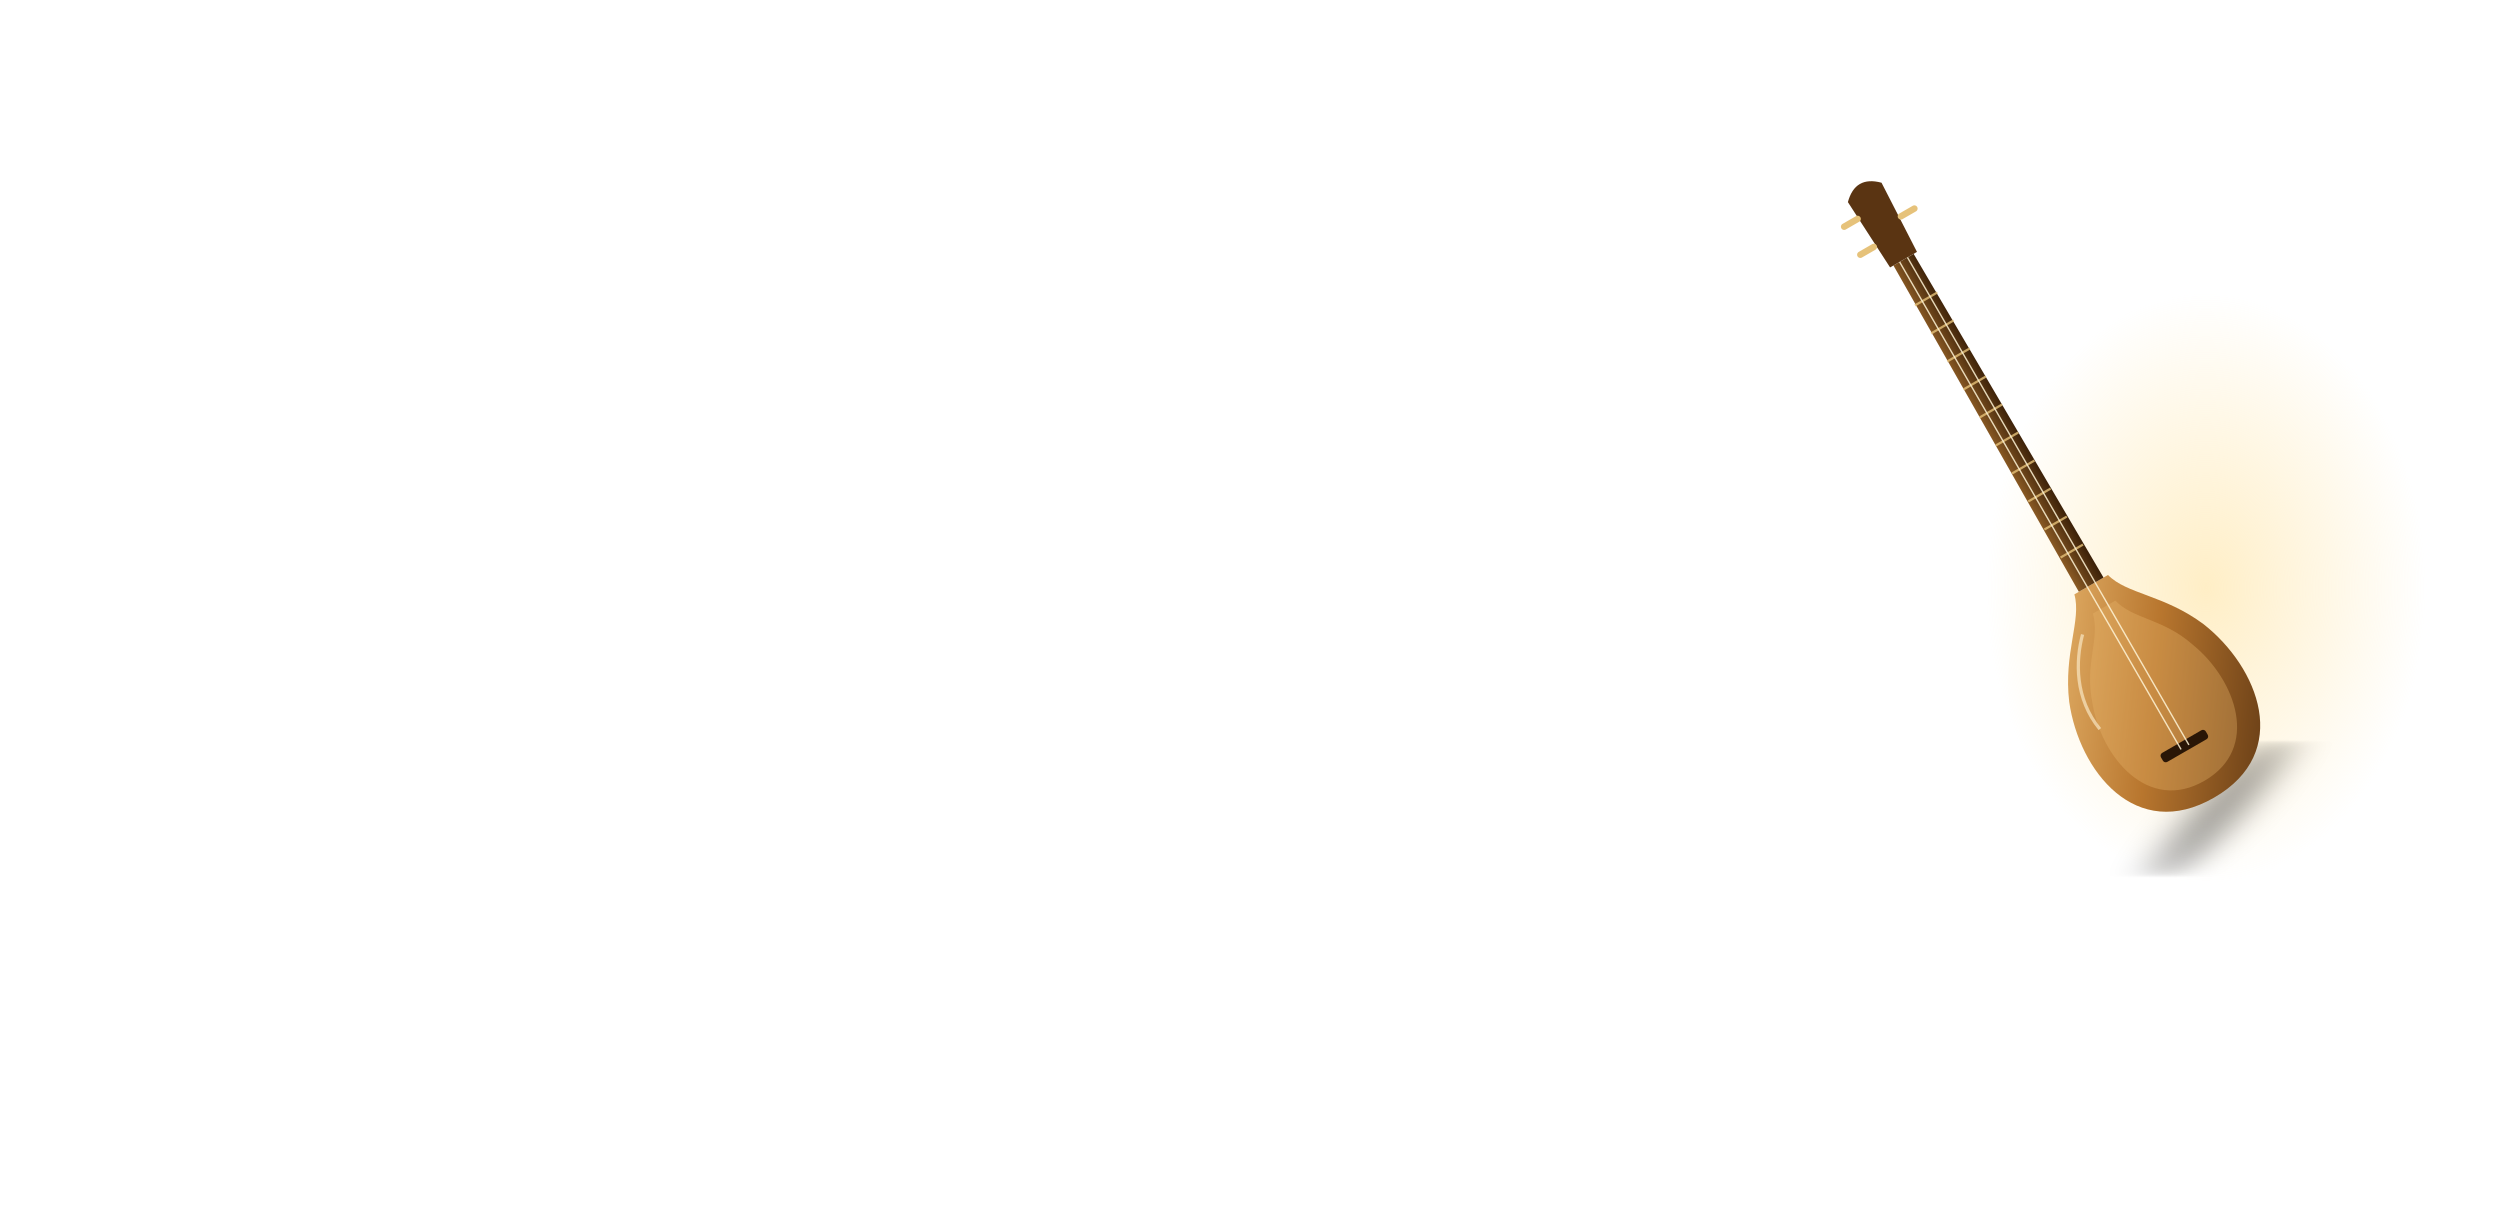
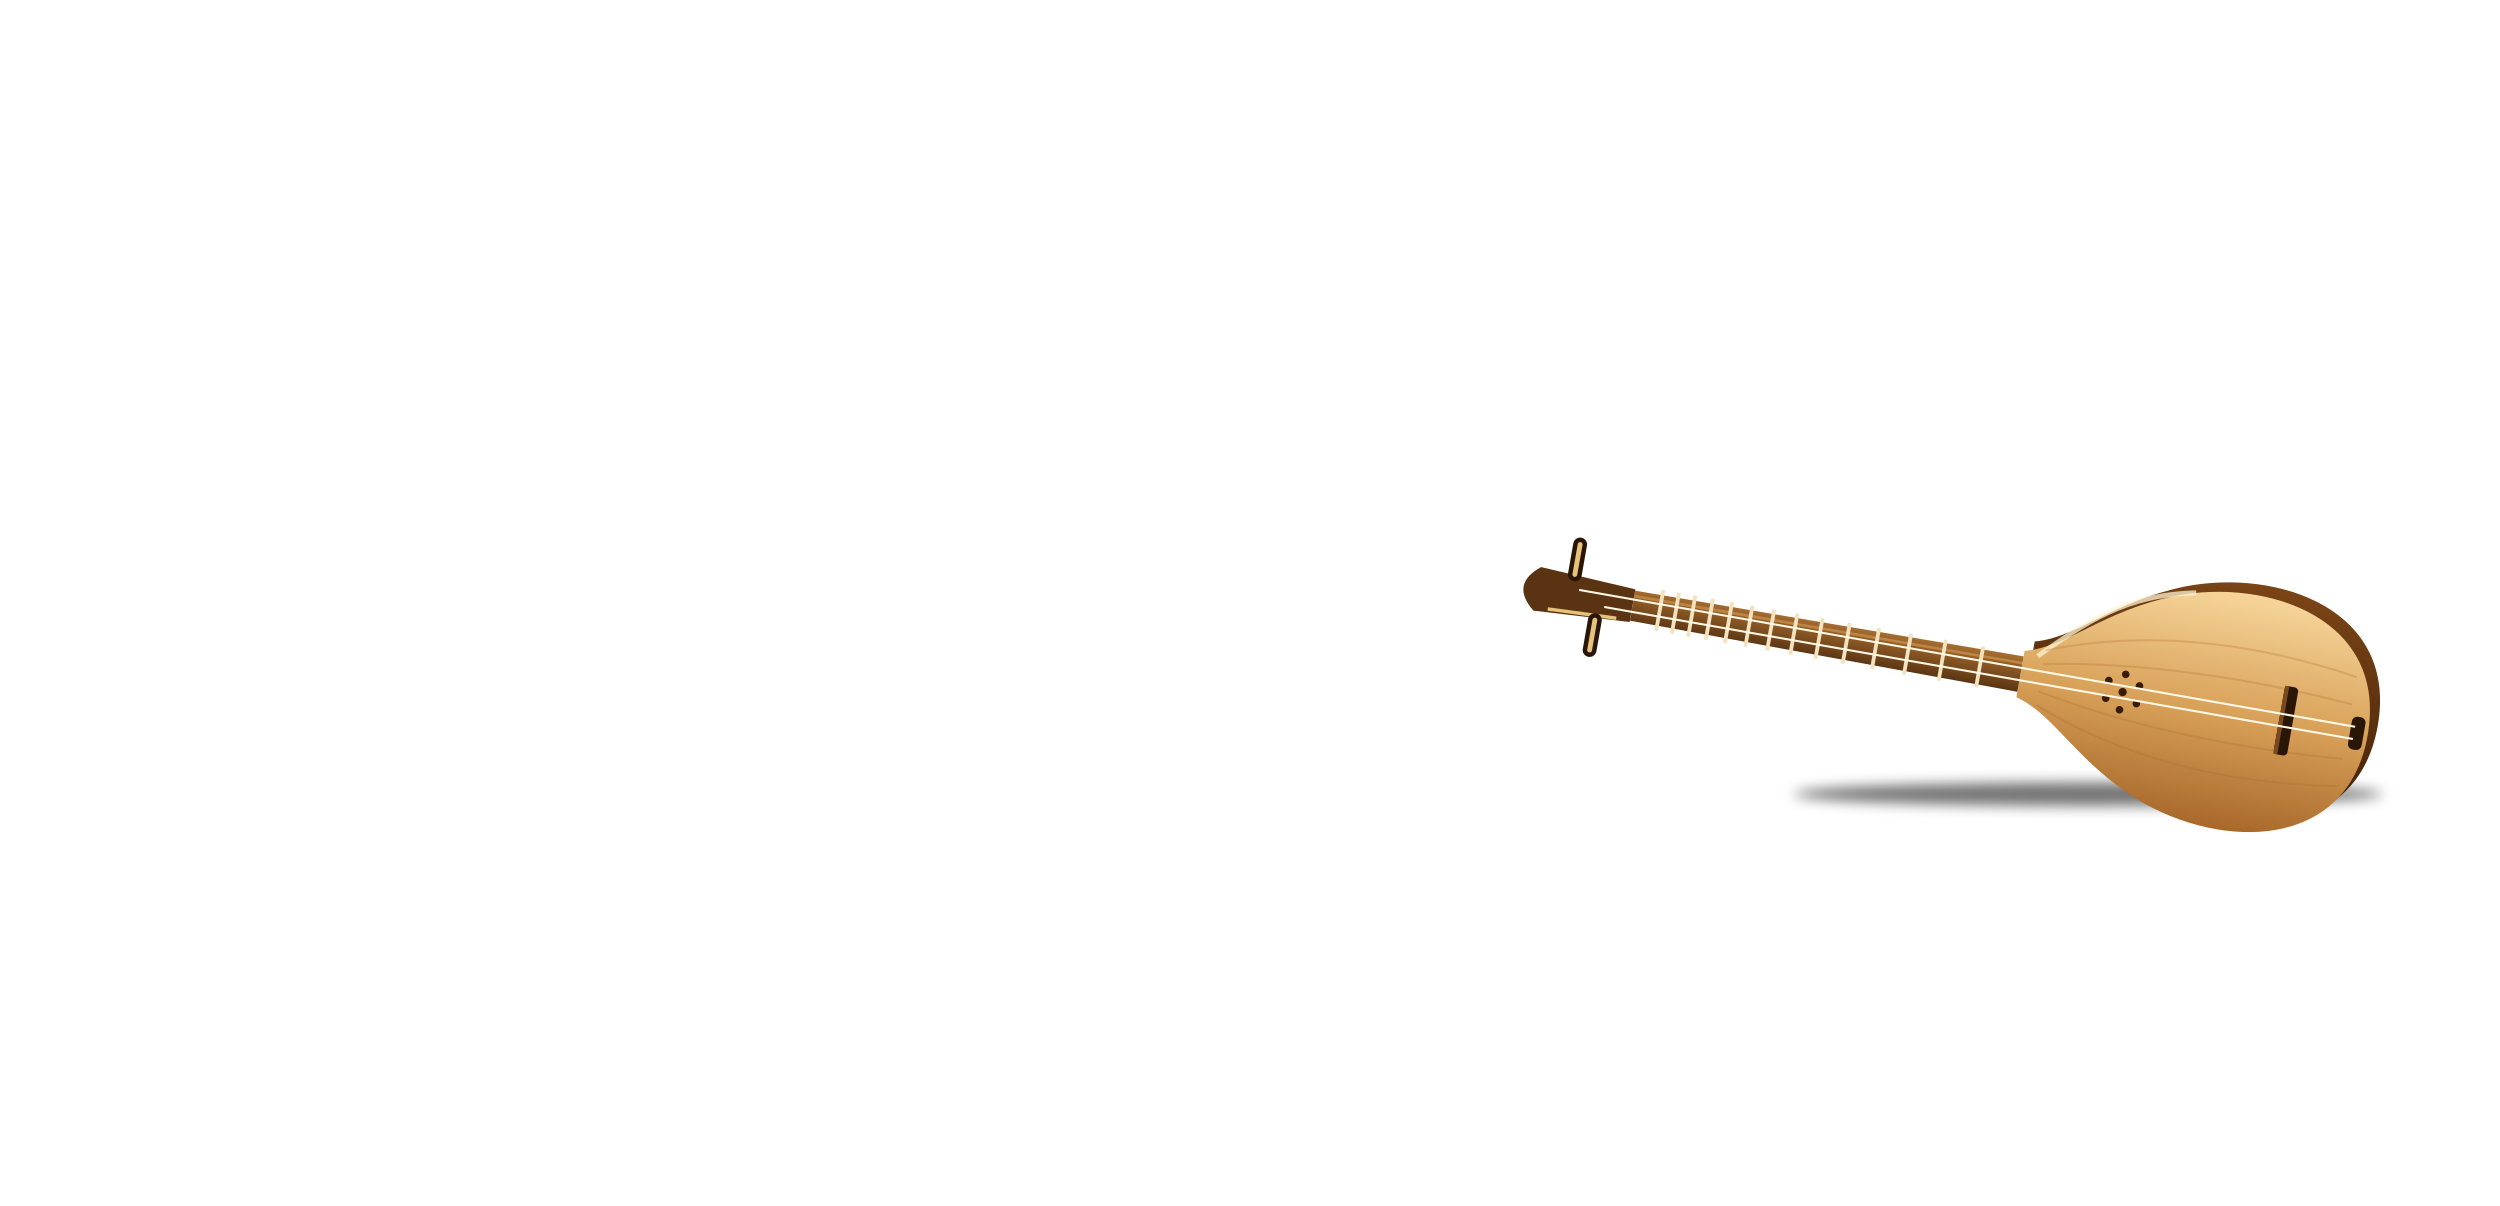
<svg xmlns="http://www.w3.org/2000/svg" viewBox="0 0 340 164" preserveAspectRatio="xMidYMax slice">
  <defs>
    <filter id="b" x="-50%" y="-50%" width="200%" height="200%">
      <feGaussianBlur stdDeviation="2.4" />
    </filter>
    <filter id="bb" x="-50%" y="-50%" width="200%" height="200%">
      <feGaussianBlur stdDeviation="6" />
    </filter>
    <filter id="b1" x="-50%" y="-50%" width="200%" height="200%">
      <feGaussianBlur stdDeviation="0.9" />
    </filter>
-     <linearGradient id="wood" x1="0" y1="0" x2="1" y2="1">
-       <stop offset="0" stop-color="#F0C27A" stop-opacity="1" />
-       <stop offset="0.5" stop-color="#B8762E" stop-opacity="1" />
+     <linearGradient id="sb" x1="1" y1="0" x2="0" y2="0">
+       <stop offset="0" stop-color="#F6D59A" stop-opacity="1" />
+       <stop offset="0.5" stop-color="#D9A25A" stop-opacity="1" />
+       <stop offset="1" stop-color="#A8682A" stop-opacity="1" />
+     </linearGradient>
+     <linearGradient id="sd" x1="1" y1="0" x2="0" y2="0">
+       <stop offset="0" stop-color="#7A4416" stop-opacity="1" />
+       <stop offset="1" stop-color="#3A1C06" stop-opacity="1" />
+     </linearGradient>
+     <linearGradient id="nk" x1="1" y1="0" x2="0" y2="0">
+       <stop offset="0" stop-color="#A86E30" stop-opacity="1" />
      <stop offset="1" stop-color="#5A3412" stop-opacity="1" />
    </linearGradient>
-     <linearGradient id="nk" x1="0" y1="0" x2="1" y2="0">
-       <stop offset="0" stop-color="#8A5A24" stop-opacity="1" />
-       <stop offset="1" stop-color="#3A2008" stop-opacity="1" />
-     </linearGradient>
-     <radialGradient id="rimg">
-       <stop offset="0" stop-color="#FFE3A0" stop-opacity=".6" />
-       <stop offset="1" stop-color="#FFE3A0" stop-opacity="0" />
-     </radialGradient>
  </defs>
-   <ellipse cx="300" cy="80" rx="30" ry="40" fill="url(#rimg)" />
-   <g transform="translate(302 110) rotate(-30) scale(.88)">
-     <ellipse cx="0" cy="0" rx="14" ry="2.4" fill="#000" fill-opacity=".45" filter="url(#b)" transform="rotate(-18)" />
-     <path d="M0 -2 C-14 -2 -16 -16 -12 -26 C-9 -33 -4 -36 -3 -40 L3 -40 C4 -36 9 -33 12 -26 C16 -16 14 -2 0 -2Z" fill="url(#wood)" />
-     <path d="M0 -5 C-10 -5 -12 -16 -9 -24 C-7 -30 -3 -32 -2 -36 L2 -36 C3 -32 7 -30 9 -24 C12 -16 10 -5 0 -5Z" fill="#E8B46A" fill-opacity=".35" />
-     <rect x="-4" y="-12" width="8" height="1.6" rx=".5" fill="#2A1606" />
-     <path d="M-2.2 -40 L-1.8 -98 L1.8 -98 L2.2 -40Z" fill="url(#nk)" />
-     <path d="M-2 -46 H2" stroke="#E6C27A" stroke-opacity=".8" stroke-width=".35" />
-     <path d="M-2 -51 H2" stroke="#E6C27A" stroke-opacity=".8" stroke-width=".35" />
-     <path d="M-2 -56 H2" stroke="#E6C27A" stroke-opacity=".8" stroke-width=".35" />
-     <path d="M-2 -61 H2" stroke="#E6C27A" stroke-opacity=".8" stroke-width=".35" />
-     <path d="M-2 -66 H2" stroke="#E6C27A" stroke-opacity=".8" stroke-width=".35" />
-     <path d="M-2 -71 H2" stroke="#E6C27A" stroke-opacity=".8" stroke-width=".35" />
-     <path d="M-2 -76 H2" stroke="#E6C27A" stroke-opacity=".8" stroke-width=".35" />
-     <path d="M-2 -81 H2" stroke="#E6C27A" stroke-opacity=".8" stroke-width=".35" />
-     <path d="M-2 -86 H2" stroke="#E6C27A" stroke-opacity=".8" stroke-width=".35" />
-     <path d="M-2 -91 H2" stroke="#E6C27A" stroke-opacity=".8" stroke-width=".35" />
-     <path d="M-2.4 -98 L-3 -110 Q0 -113 3 -110 L2.4 -98Z" fill="#5A3412" />
-     <path d="M-3 -102 h-2.4 M-3 -107 h-2.4 M3 -104 h2.4" stroke="#E6C27A" stroke-width="1" stroke-linecap="round" />
-     <path d="M-.7 -11 L-.7 -98 M.7 -11 L.7 -98" stroke="#FFF4D6" stroke-opacity=".85" stroke-width=".22" />
-     <path d="M-10 -20 C-11 -26 -8 -31 -5 -34" stroke="#FFF4D6" stroke-opacity=".6" stroke-width=".5" fill="none" />
+   <ellipse cx="284" cy="108" rx="40" ry="1.6" fill="#000" fill-opacity=".55" filter="url(#b1)" />
+   <g transform="translate(322 100) rotate(-80) scale(.94)">
+     <path d="M0 0 C-17 0 -20 -18 -15 -31 C-11 -41 -5 -45 -3.4 -51 L3.4 -51 C5 -45 11 -41 15 -31 C20 -18 17 0 0 0Z" fill="url(#sd)" transform="translate(1.6 1.2)" />
+     <path d="M0 0 C-17 0 -20 -18 -15 -31 C-11 -41 -5 -45 -3.4 -51 L3.4 -51 C5 -45 11 -41 15 -31 C20 -18 17 0 0 0Z" fill="url(#sb)" />
+     <path d="M0 -3 C-12 -3 -15 -18 -11 -29" stroke="#FFF2D0" stroke-opacity=".0" stroke-width=".6" fill="none" />
+     <path d="M3 -49 C9 -43 14 -38 16 -28" stroke="#FFF2D0" stroke-opacity=".75" stroke-width=".7" fill="none" />
+     <path d="M-8 -3 C-10.4 -18 -9.6 -34 -4.0 -48" stroke="#A8682A" stroke-opacity=".25" stroke-width=".3" fill="none" />
+     <path d="M-4 -3 C-5.2 -18 -4.8 -34 -2.0 -48" stroke="#A8682A" stroke-opacity=".25" stroke-width=".3" fill="none" />
+     <path d="M4 -3 C5.2 -18 4.8 -34 2.0 -48" stroke="#A8682A" stroke-opacity=".25" stroke-width=".3" fill="none" />
+     <path d="M8 -3 C10.4 -18 9.6 -34 4.0 -48" stroke="#A8682A" stroke-opacity=".25" stroke-width=".3" fill="none" />
+     <circle cx="2.6" cy="-36" r=".55" fill="#3A1C06" />
+     <circle cx="1.3" cy="-33.75" r=".55" fill="#3A1C06" />
+     <circle cx="-1.3" cy="-33.75" r=".55" fill="#3A1C06" />
+     <circle cx="-2.6" cy="-36" r=".55" fill="#3A1C06" />
+     <circle cx="-1.3" cy="-38.25" r=".55" fill="#3A1C06" />
+     <circle cx="1.3" cy="-38.25" r=".55" fill="#3A1C06" />
+     <circle cx="0" cy="-36" r=".6" fill="#3A1C06" />
+     <rect x="-5" y="-13" width="10" height="2" rx=".6" fill="#2A1606" />
+     <rect x="-5" y="-13" width="10" height=".6" fill="#7A4A1E" />
+     <rect x="-2.4" y="-2.6" width="4.8" height="2" rx=".8" fill="#2A1606" />
+     <path d="M-2.6 -51 L-2.2 -108 L2.2 -108 L2.6 -51Z" fill="url(#nk)" />
+     <path d="M1.6 -51 L1.4 -108" stroke="#E0A860" stroke-opacity=".5" stroke-width=".4" />
+     <path d="M-3 -57 H3" stroke="#F2E2BE" stroke-width=".55" />
+     <path d="M-3 -62.5 H3" stroke="#F2E2BE" stroke-width=".55" />
+     <path d="M-3 -67.6 H3" stroke="#F2E2BE" stroke-width=".55" />
+     <path d="M-3 -72.3 H3" stroke="#F2E2BE" stroke-width=".55" />
+     <path d="M-3 -76.6 H3" stroke="#F2E2BE" stroke-width=".55" />
+     <path d="M-3 -80.6 H3" stroke="#F2E2BE" stroke-width=".55" />
+     <path d="M-3 -84.3 H3" stroke="#F2E2BE" stroke-width=".55" />
+     <path d="M-3 -87.7 H3" stroke="#F2E2BE" stroke-width=".55" />
+     <path d="M-3 -90.9 H3" stroke="#F2E2BE" stroke-width=".55" />
+     <path d="M-3 -93.9 H3" stroke="#F2E2BE" stroke-width=".55" />
+     <path d="M-3 -96.7 H3" stroke="#F2E2BE" stroke-width=".55" />
+     <path d="M-3 -99.3 H3" stroke="#F2E2BE" stroke-width=".55" />
+     <path d="M-3 -101.7 H3" stroke="#F2E2BE" stroke-width=".55" />
+     <path d="M-3 -104 H3" stroke="#F2E2BE" stroke-width=".55" />
+     <path d="M-2.4 -108 L-3.2 -122 Q0 -126 3.2 -122 L2.4 -108Z" fill="#5A3412" />
+     <path d="M-2.2 -110 L-2.6 -120" stroke="#E6C27A" stroke-width=".5" />
+     <path d="M-3 -113 h-4.4 M3 -117 h4.4" stroke="#2A1606" stroke-width="2" stroke-linecap="round" />
+     <path d="M-3 -113 h-4.4 M3 -117 h4.4" stroke="#E6C27A" stroke-width=".7" stroke-linecap="round" />
+     <path d="M-.9 -2 L-.9 -112 M.9 -2 L.9 -116" stroke="#FFF8E6" stroke-width=".3" />
  </g>
</svg>
